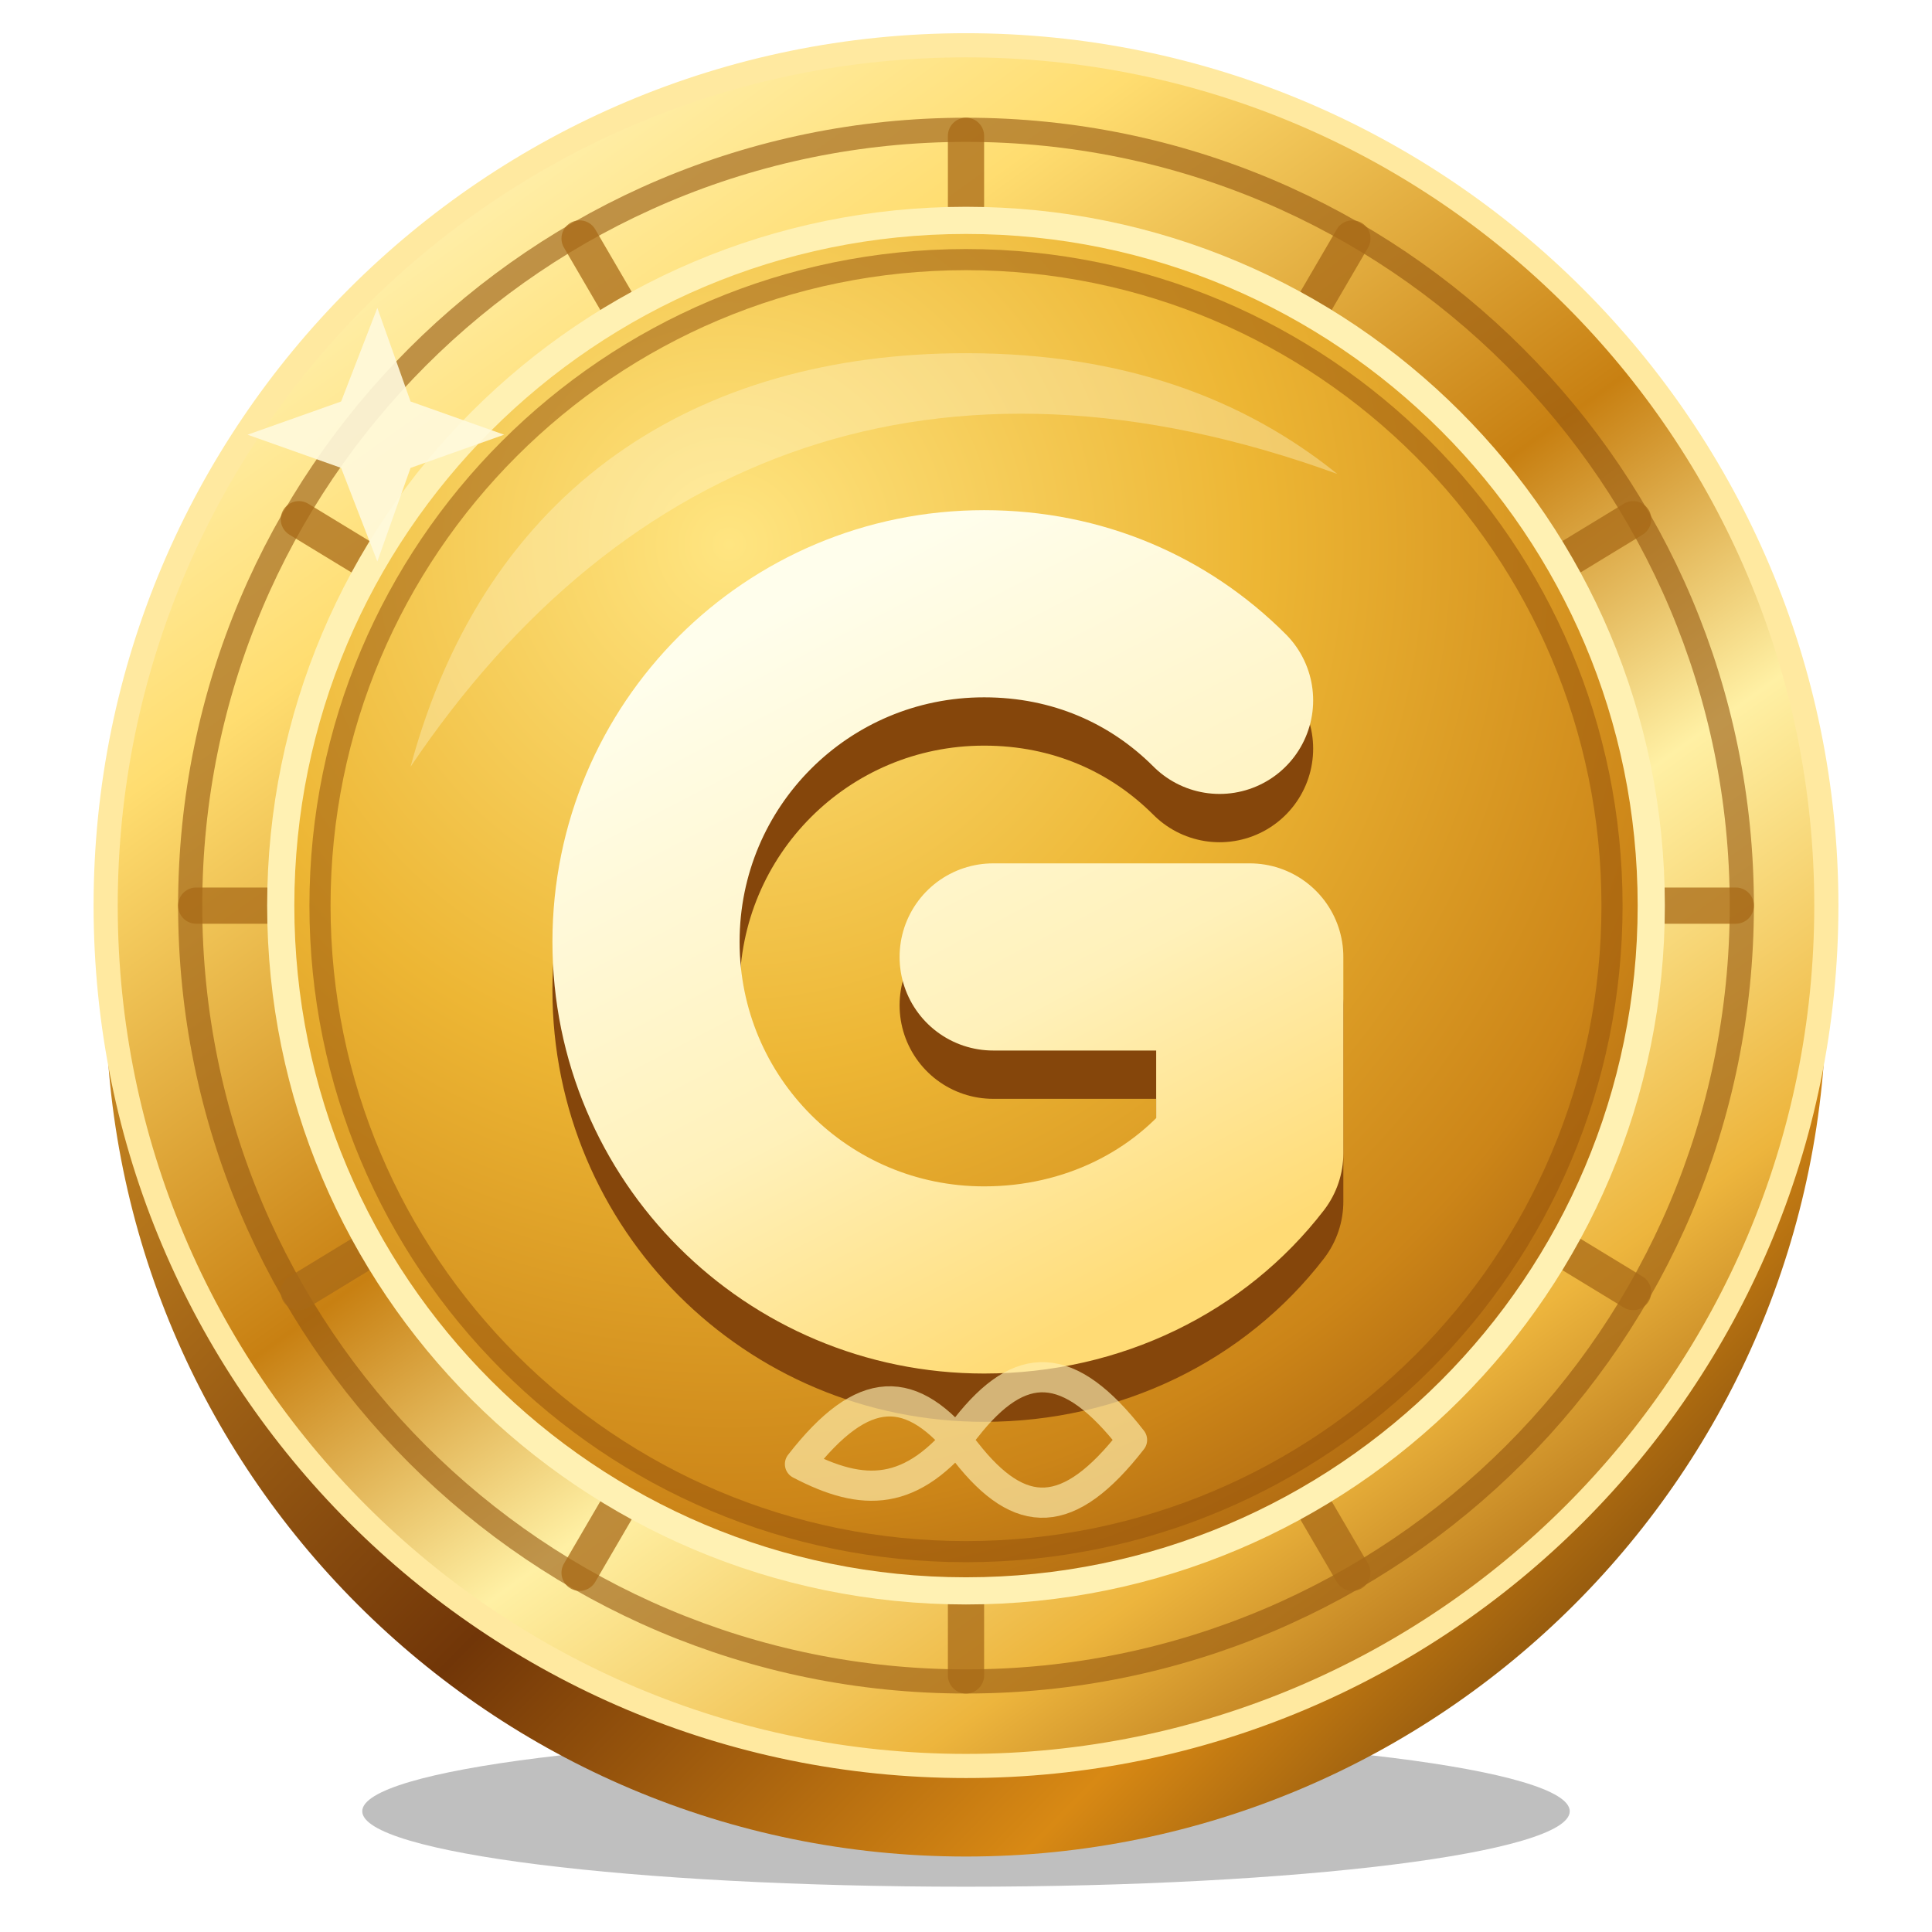
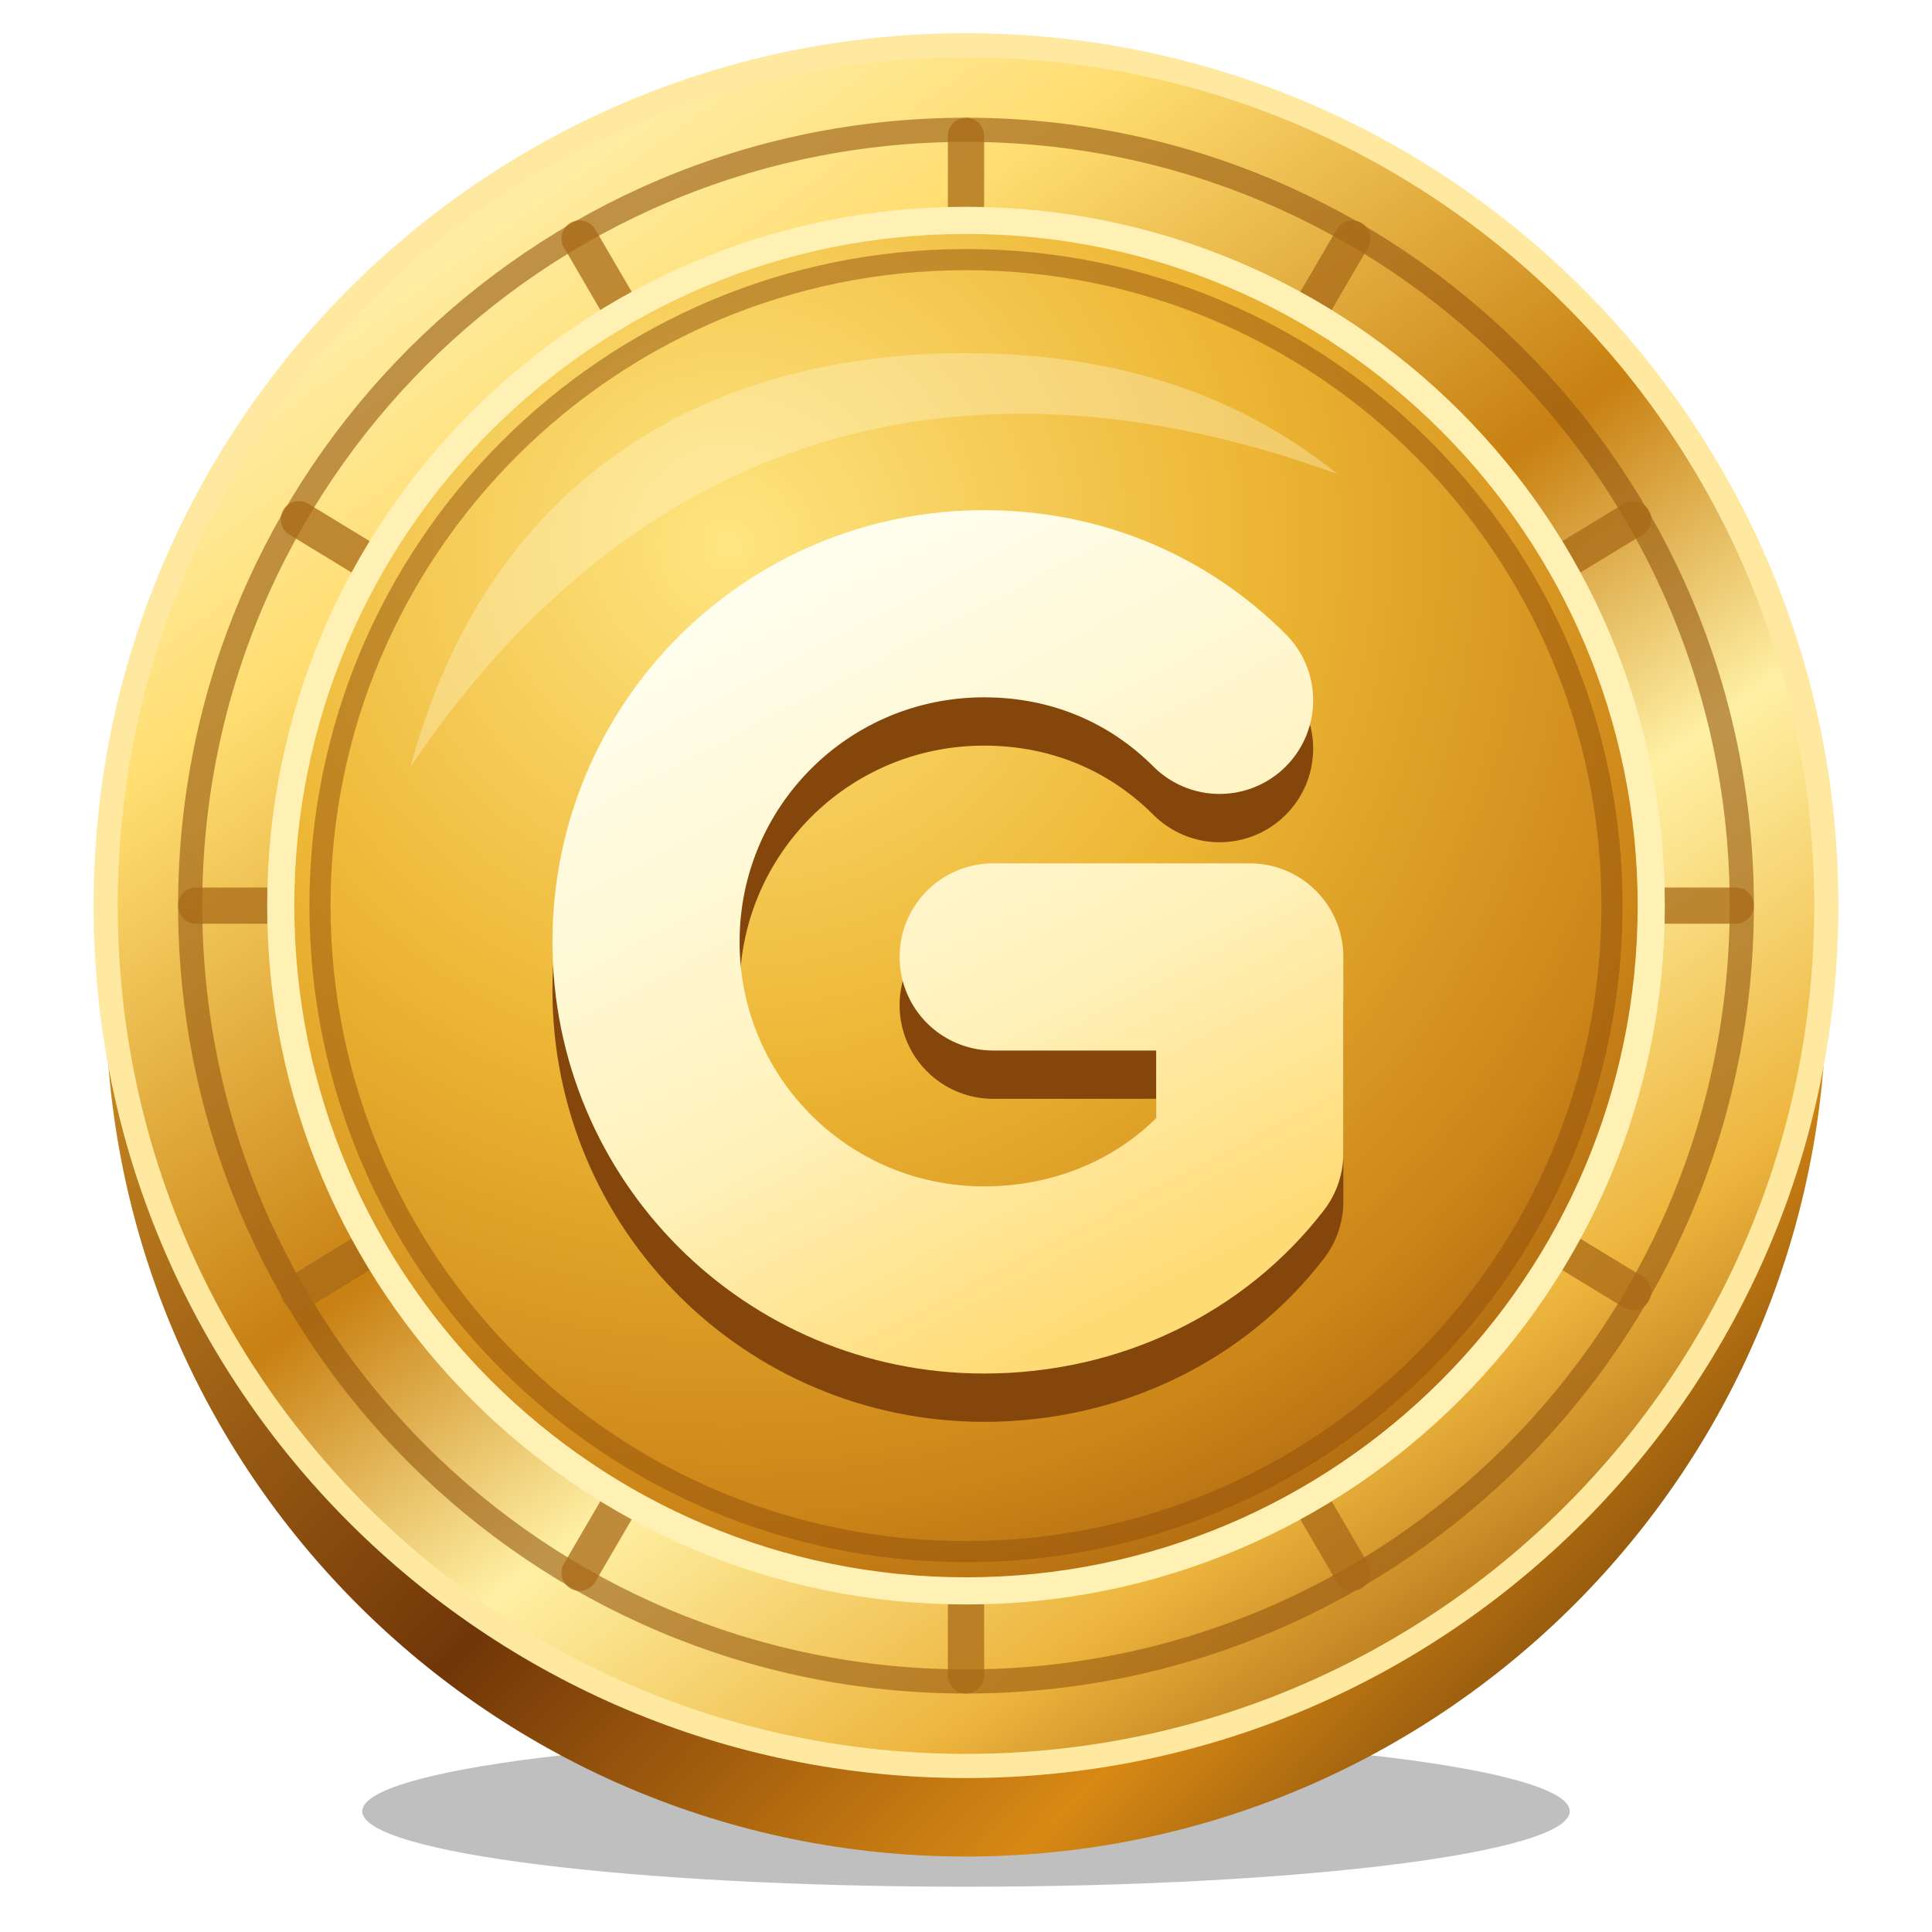
<svg xmlns="http://www.w3.org/2000/svg" width="64" height="64" viewBox="0 0 64 64" fill="none">
  <defs>
    <linearGradient id="gold-edge" x1="8" y1="18" x2="54" y2="63" gradientUnits="userSpaceOnUse">
      <stop stop-color="#E7A52A" />
      <stop offset=".48" stop-color="#713608" />
      <stop offset=".76" stop-color="#D88914" />
      <stop offset="1" stop-color="#512B09" />
    </linearGradient>
    <linearGradient id="gold-rim" x1="13" y1="4" x2="51" y2="57" gradientUnits="userSpaceOnUse">
      <stop stop-color="#FFF5BE" />
      <stop offset=".2" stop-color="#FFDD70" />
      <stop offset=".47" stop-color="#C88012" />
      <stop offset=".64" stop-color="#FFF0A4" />
      <stop offset=".83" stop-color="#EDB53D" />
      <stop offset="1" stop-color="#9D590C" />
    </linearGradient>
    <radialGradient id="gold-face" cx="0" cy="0" r="1" gradientTransform="translate(24 18) rotate(63) scale(42)" gradientUnits="userSpaceOnUse">
      <stop stop-color="#FFE581" />
      <stop offset=".42" stop-color="#EDB634" />
      <stop offset=".77" stop-color="#CC8518" />
      <stop offset="1" stop-color="#99550C" />
    </radialGradient>
    <linearGradient id="gold-letter" x1="26" y1="20" x2="38" y2="43" gradientUnits="userSpaceOnUse">
      <stop stop-color="#FFFEEC" />
      <stop offset=".6" stop-color="#FFF1BA" />
      <stop offset="1" stop-color="#FFDB75" />
    </linearGradient>
  </defs>
  <ellipse cx="32" cy="60" rx="20" ry="2.5" fill="#000" opacity=".25" />
  <circle cx="32" cy="33" r="28.5" fill="url(#gold-edge)" />
  <circle cx="32" cy="30" r="28.5" fill="url(#gold-rim)" stroke="#FFE9A0" stroke-width=".8" />
  <circle cx="32" cy="30" r="25.7" stroke="#94560F" stroke-width=".8" opacity=".6" />
  <path d="M32 4.5V7.2M44.8 7.9L43.4 10.3M54.1 17.2L51.8 18.6M57.5 30H54.8M54.1 42.8L51.8 41.4M44.8 52.1L43.4 49.7M32 55.5V52.8M19.2 52.1L20.6 49.7M9.9 42.8L12.2 41.4M6.5 30H9.2M9.9 17.2L12.2 18.6M19.2 7.9L20.6 10.3" stroke="#A86A17" stroke-width="1.2" stroke-linecap="round" opacity=".75" />
  <circle cx="32" cy="30" r="22.7" fill="url(#gold-face)" stroke="#FFF1B3" stroke-width=".9" />
  <circle cx="32" cy="30" r="21.4" stroke="#925009" stroke-width=".7" opacity=".5" />
  <path d="M13.6 25.4C16.1 16.1 23.1 11.7 32 11.7C37.2 11.7 41.2 13.2 44.3 15.7C31.1 10.9 20.6 15 13.6 25.4Z" fill="#FFF7CF" opacity=".36" />
  <path d="M40.4 23.2C38.4 21.2 35.7 20 32.6 20C26.4 20 21.4 25 21.4 31.2C21.4 37.4 26.4 42.4 32.6 42.4C36.2 42.4 39.4 40.8 41.4 38.2V31.7H32.9" transform="translate(0 1.6)" stroke="#85460B" stroke-width="6.2" stroke-linecap="round" stroke-linejoin="round" />
  <path d="M40.4 23.2C38.4 21.2 35.7 20 32.6 20C26.4 20 21.4 25 21.4 31.2C21.4 37.4 26.4 42.4 32.6 42.4C36.2 42.4 39.4 40.8 41.4 38.2V31.7H32.9" stroke="url(#gold-letter)" stroke-width="6.2" stroke-linecap="round" stroke-linejoin="round" />
-   <path d="M26.5 48.5C28.6 45.8 30.2 45.8 32 48.1C33.8 50.4 35.4 50.4 37.5 47.7C35.4 45 33.8 45 32 47.3C30.2 49.6 28.6 49.6 26.5 48.5Z" stroke="#FFF0B0" stroke-width="1" stroke-linejoin="round" opacity=".65" />
-   <path d="M11.3 13.3L12.5 10.2L13.6 13.3L16.7 14.4L13.6 15.5L12.5 18.6L11.3 15.5L8.2 14.4L11.3 13.3Z" fill="#FFF9DD" opacity=".9" />
</svg>
